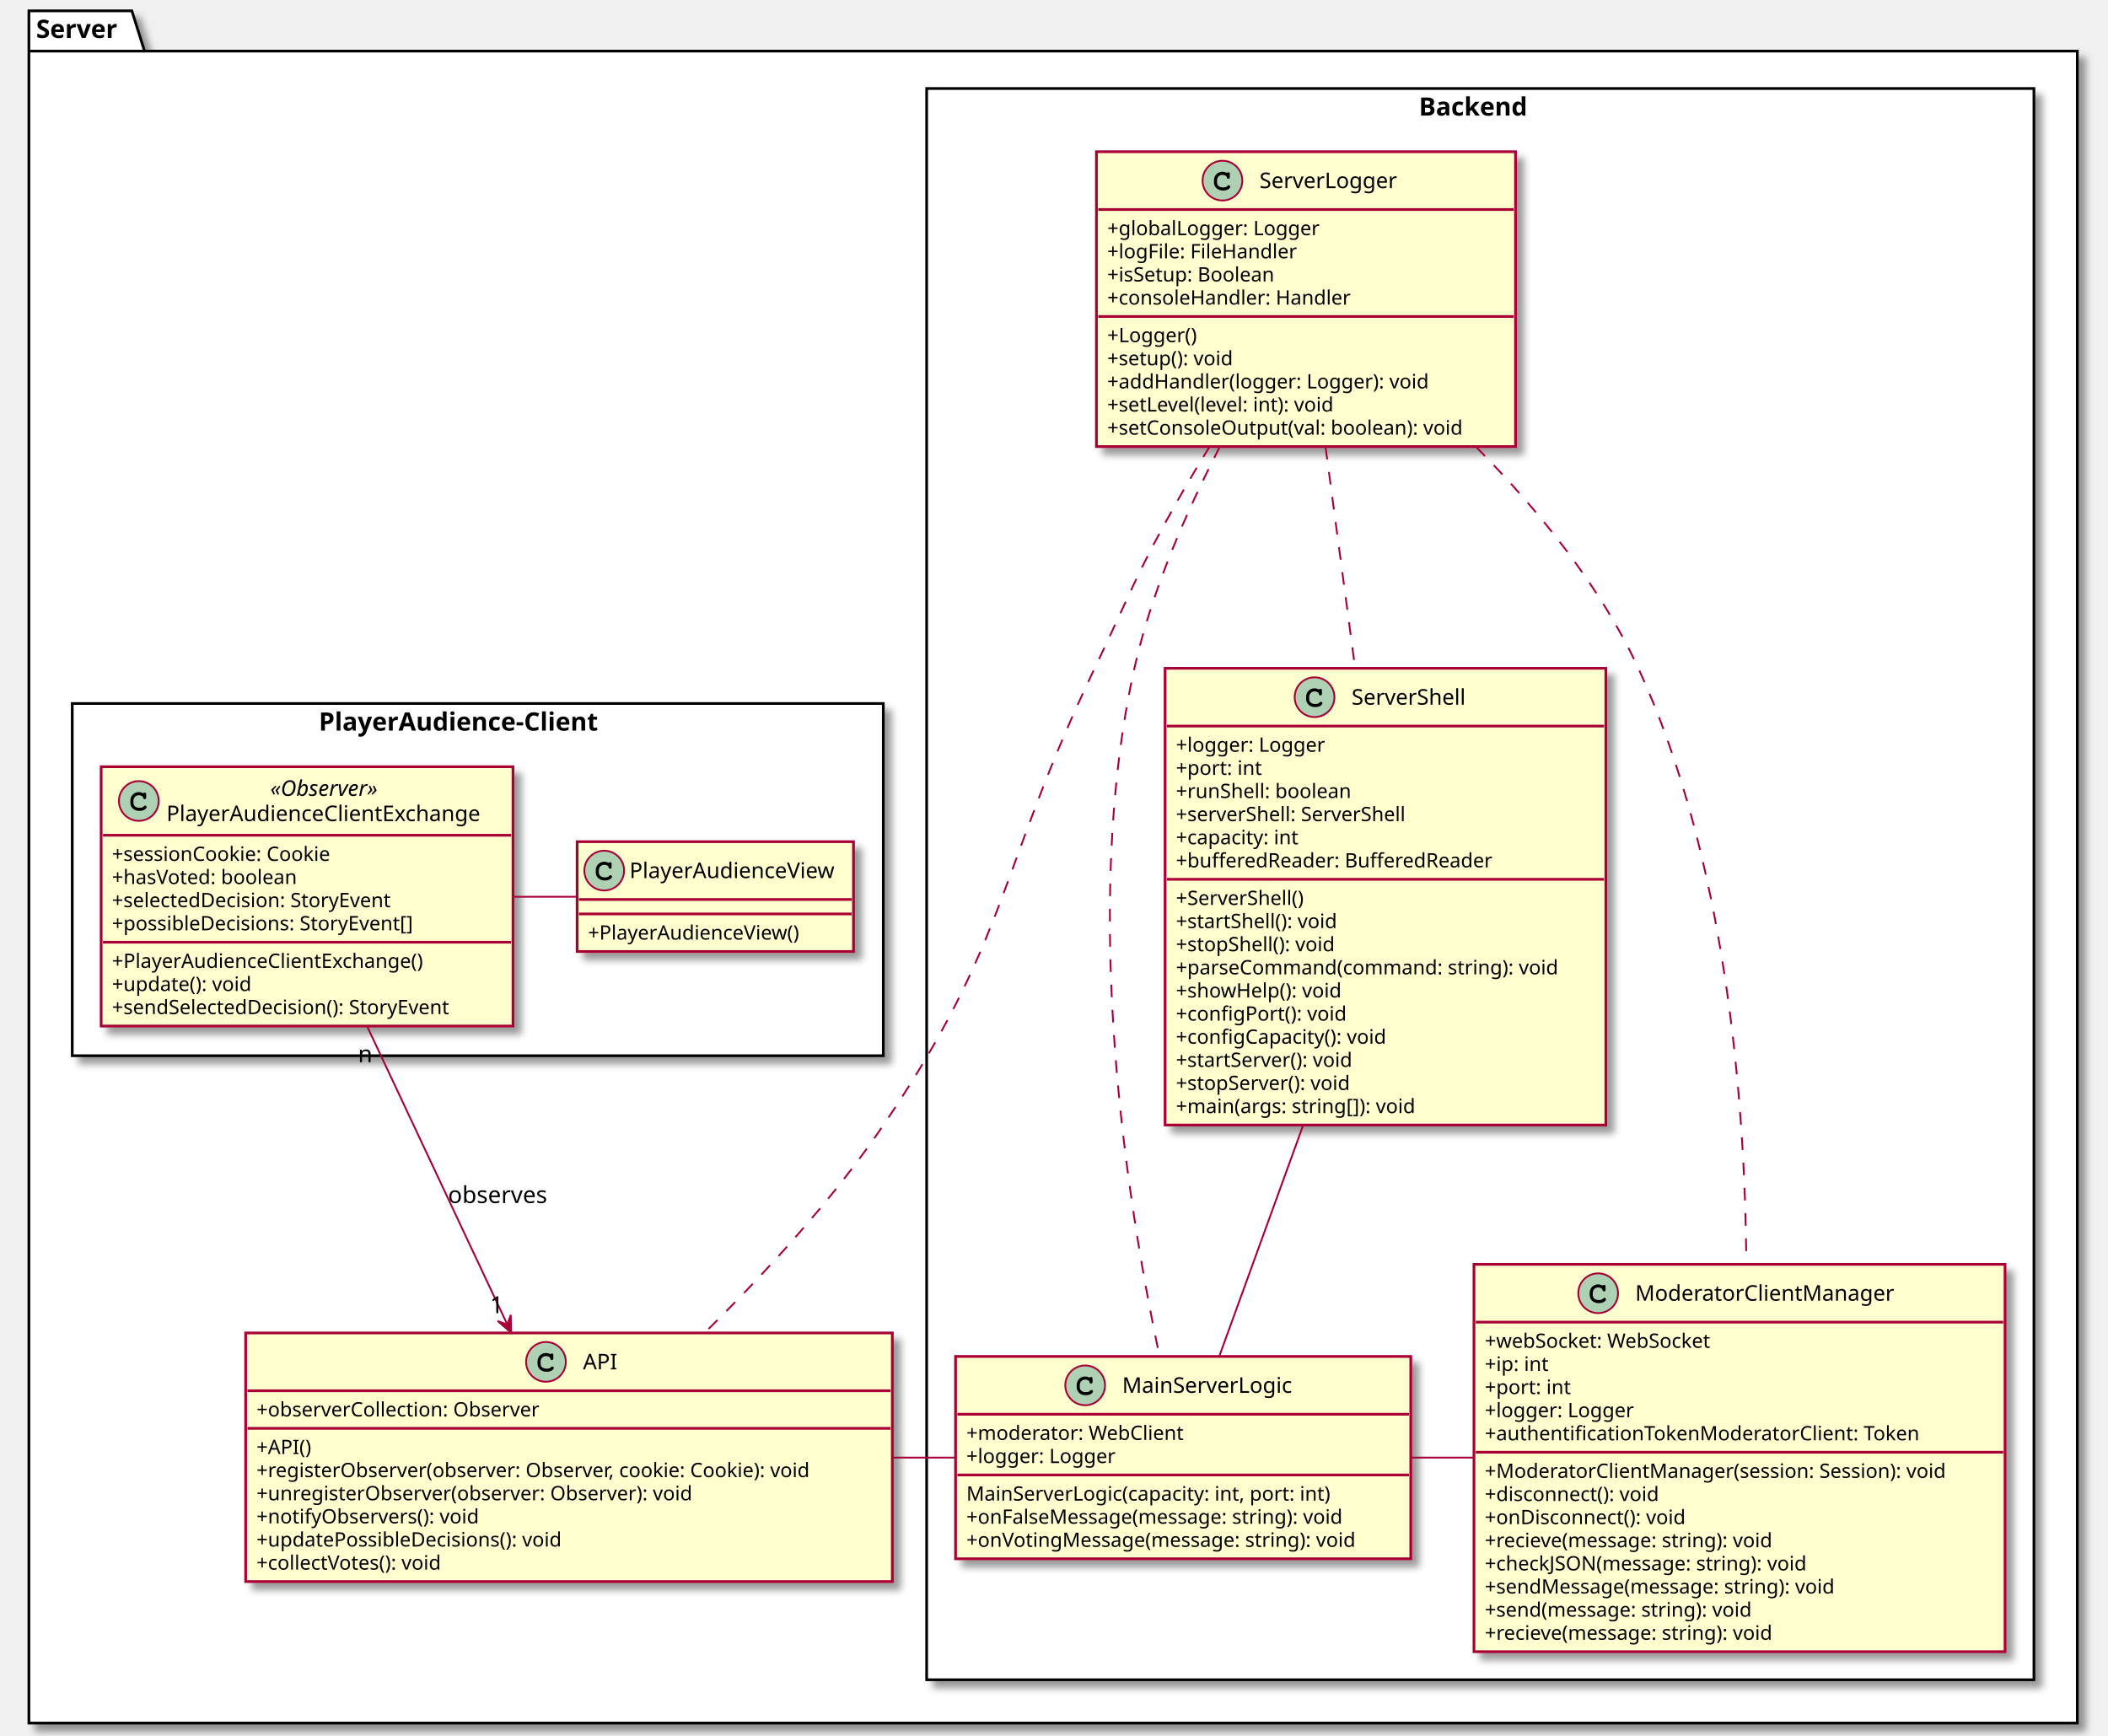
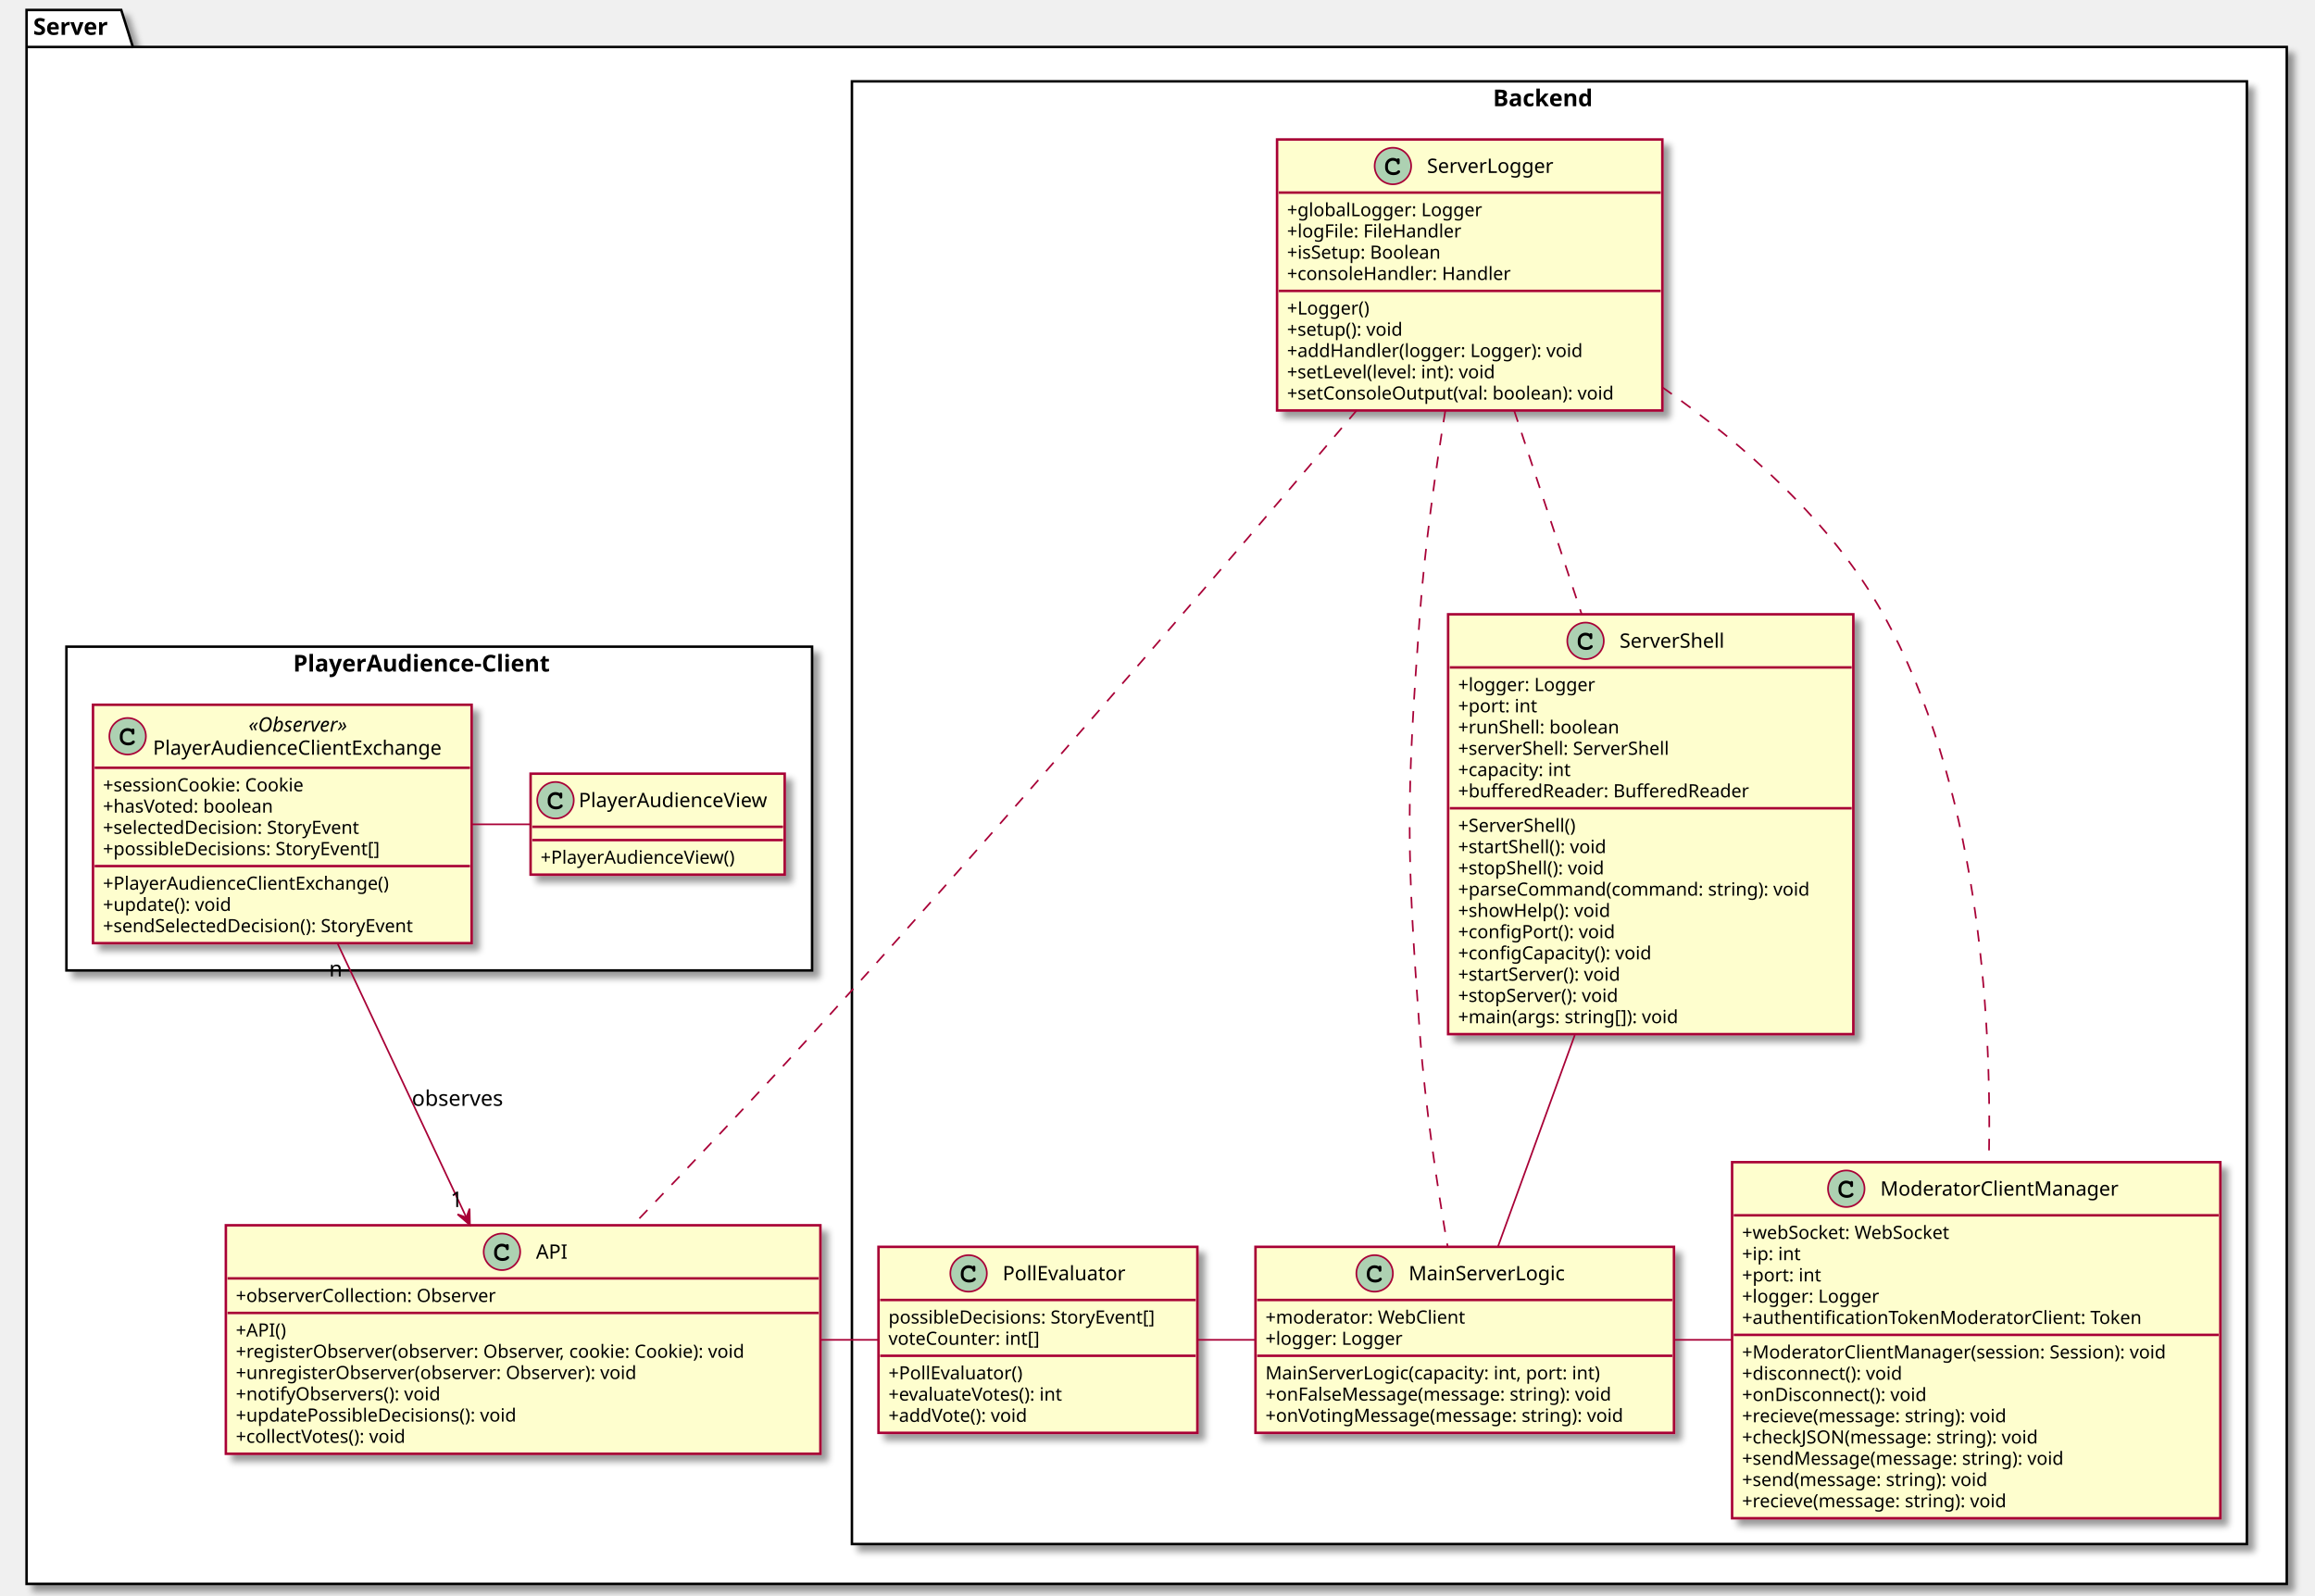
- <svg xmlns="http://www.w3.org/2000/svg" contentScriptType="application/ecmascript" contentStyleType="text/css" height="961px" preserveAspectRatio="none" style="width:1167px;height:961px;" version="1.1" viewBox="0 0 1167 961" width="1167px" zoomAndPan="magnify">
+ <svg xmlns="http://www.w3.org/2000/svg" contentScriptType="application/ecmascript" contentStyleType="text/css" height="961px" preserveAspectRatio="none" style="width:1394px;height:961px;" version="1.1" viewBox="0 0 1394 961" width="1394px" zoomAndPan="magnify">
  <defs>
-     <filter height="300%" id="f1717j0b43db0r" width="300%" x="-1" y="-1">
+     <filter height="300%" id="ffaq4voyx4yb2" width="300%" x="-1" y="-1">
      <feGaussianBlur result="blurOut" stdDeviation="2.0" />
      <feColorMatrix in="blurOut" result="blurOut2" type="matrix" values="0 0 0 0 0 0 0 0 0 0 0 0 0 0 0 0 0 0 .4 0" />
      <feOffset dx="4.0" dy="4.0" in="blurOut2" result="blurOut3" />
      <feBlend in="SourceGraphic" in2="blurOut3" mode="normal" />
    </filter>
  </defs>
  <g>
-     <polygon fill="#FFFFFF" filter="url(#f1717j0b43db0r)" points="16,6,73,6,80,28.297,1150,28.297,1150,954,16,954,16,6" style="stroke: #000000; stroke-width: 1.5;" />
+     <polygon fill="#FFFFFF" filter="url(#ffaq4voyx4yb2)" points="16,6,73,6,80,28.297,1377,28.297,1377,954,16,954,16,6" style="stroke: #000000; stroke-width: 1.5;" />
    <line style="stroke: #000000; stroke-width: 1.5;" x1="16" x2="80" y1="28.297" y2="28.297" />
    <text fill="#000000" font-family="sans-serif" font-size="14" font-weight="bold" lengthAdjust="spacingAndGlyphs" textLength="51" x="20" y="20.995">Server</text>
-     <rect fill="#FFFFFF" filter="url(#f1717j0b43db0r)" height="881" style="stroke: #000000; stroke-width: 1.5;" width="613" x="513" y="49" />
-     <text fill="#000000" font-family="sans-serif" font-size="14" font-weight="bold" lengthAdjust="spacingAndGlyphs" textLength="68" x="785.5" y="63.995">Backend</text>
-     <rect fill="#FFFFFF" filter="url(#f1717j0b43db0r)" height="195" style="stroke: #000000; stroke-width: 1.5;" width="449" x="40" y="389.5" />
+     <rect fill="#FFFFFF" filter="url(#ffaq4voyx4yb2)" height="881" style="stroke: #000000; stroke-width: 1.5;" width="840" x="513" y="49" />
+     <text fill="#000000" font-family="sans-serif" font-size="14" font-weight="bold" lengthAdjust="spacingAndGlyphs" textLength="68" x="899" y="63.995">Backend</text>
+     <rect fill="#FFFFFF" filter="url(#ffaq4voyx4yb2)" height="195" style="stroke: #000000; stroke-width: 1.5;" width="449" x="40" y="389.5" />
    <text fill="#000000" font-family="sans-serif" font-size="14" font-weight="bold" lengthAdjust="spacingAndGlyphs" textLength="176" x="176.5" y="404.495">PlayerAudience-Client</text>
-     <rect codeLine="4" fill="#FEFECE" filter="url(#f1717j0b43db0r)" height="137.633" id="api" style="stroke: #A80036; stroke-width: 1.5;" width="358" x="136" y="738" />
+     <rect codeLine="3" fill="#FEFECE" filter="url(#ffaq4voyx4yb2)" height="137.633" id="api" style="stroke: #A80036; stroke-width: 1.5;" width="358" x="136" y="738" />
    <ellipse cx="302.25" cy="754" fill="#ADD1B2" rx="11" ry="11" style="stroke: #A80036; stroke-width: 1.0;" />
    <path d="M304.594,749.672 C303.656,749.234 303.062,749.094 302.188,749.094 C299.562,749.094 297.562,751.172 297.562,753.891 L297.562,755.016 C297.562,757.594 299.672,759.484 302.562,759.484 C303.781,759.484 304.938,759.188 305.688,758.641 C306.266,758.234 306.594,757.781 306.594,757.391 C306.594,756.938 306.203,756.547 305.734,756.547 C305.516,756.547 305.312,756.625 305.125,756.812 C304.672,757.297 304.672,757.297 304.484,757.391 C304.062,757.656 303.375,757.781 302.609,757.781 C300.562,757.781 299.266,756.688 299.266,754.984 L299.266,753.891 C299.266,752.109 300.516,750.797 302.25,750.797 C302.828,750.797 303.438,750.953 303.906,751.203 C304.391,751.484 304.562,751.703 304.656,752.109 C304.719,752.516 304.75,752.641 304.891,752.766 C305.031,752.906 305.266,753.016 305.484,753.016 C305.75,753.016 306.016,752.875 306.188,752.656 C306.297,752.5 306.328,752.312 306.328,751.891 L306.328,750.469 C306.328,750.031 306.312,749.906 306.219,749.75 C306.062,749.484 305.781,749.344 305.484,749.344 C305.188,749.344 304.984,749.438 304.766,749.75 L304.594,749.672 Z " fill="#000000" />
    <text fill="#000000" font-family="sans-serif" font-size="12" lengthAdjust="spacingAndGlyphs" textLength="17" x="322.75" y="758.154">API</text>
    <line style="stroke: #A80036; stroke-width: 1.5;" x1="137" x2="493" y1="770" y2="770" />
    <text fill="#000000" font-family="sans-serif" font-size="11" lengthAdjust="spacingAndGlyphs" textLength="176" x="142" y="784.21">+observerCollection: Observer</text>
    <line style="stroke: #A80036; stroke-width: 1.5;" x1="137" x2="493" y1="790.805" y2="790.805" />
    <text fill="#000000" font-family="sans-serif" font-size="11" lengthAdjust="spacingAndGlyphs" textLength="34" x="142" y="805.015">+API()</text>
    <text fill="#000000" font-family="sans-serif" font-size="11" lengthAdjust="spacingAndGlyphs" textLength="346" x="142" y="817.82">+registerObserver(observer: Observer, cookie: Cookie): void</text>
    <text fill="#000000" font-family="sans-serif" font-size="11" lengthAdjust="spacingAndGlyphs" textLength="270" x="142" y="830.625">+unregisterObserver(observer: Observer): void</text>
    <text fill="#000000" font-family="sans-serif" font-size="11" lengthAdjust="spacingAndGlyphs" textLength="139" x="142" y="843.429">+notifyObservers(): void</text>
    <text fill="#000000" font-family="sans-serif" font-size="11" lengthAdjust="spacingAndGlyphs" textLength="189" x="142" y="856.234">+updatePossibleDecisions(): void</text>
    <text fill="#000000" font-family="sans-serif" font-size="11" lengthAdjust="spacingAndGlyphs" textLength="118" x="142" y="869.039">+collectVotes(): void</text>
-     <rect codeLine="15" fill="#FEFECE" filter="url(#f1717j0b43db0r)" height="252.875" id="ss" style="stroke: #A80036; stroke-width: 1.5;" width="244" x="645" y="370" />
-     <ellipse cx="727.75" cy="386" fill="#ADD1B2" rx="11" ry="11" style="stroke: #A80036; stroke-width: 1.0;" />
-     <path d="M730.094,381.672 C729.156,381.234 728.562,381.094 727.688,381.094 C725.062,381.094 723.062,383.172 723.062,385.891 L723.062,387.016 C723.062,389.594 725.172,391.484 728.062,391.484 C729.281,391.484 730.438,391.188 731.188,390.641 C731.766,390.234 732.094,389.781 732.094,389.391 C732.094,388.938 731.703,388.547 731.234,388.547 C731.016,388.547 730.812,388.625 730.625,388.812 C730.172,389.297 730.172,389.297 729.984,389.391 C729.562,389.656 728.875,389.781 728.109,389.781 C726.062,389.781 724.766,388.688 724.766,386.984 L724.766,385.891 C724.766,384.109 726.016,382.797 727.75,382.797 C728.328,382.797 728.938,382.953 729.406,383.203 C729.891,383.484 730.062,383.703 730.156,384.109 C730.219,384.516 730.25,384.641 730.391,384.766 C730.531,384.906 730.766,385.016 730.984,385.016 C731.25,385.016 731.516,384.875 731.688,384.656 C731.797,384.5 731.828,384.312 731.828,383.891 L731.828,382.469 C731.828,382.031 731.812,381.906 731.719,381.75 C731.562,381.484 731.281,381.344 730.984,381.344 C730.688,381.344 730.484,381.438 730.266,381.75 L730.094,381.672 Z " fill="#000000" />
-     <text fill="#000000" font-family="sans-serif" font-size="12" lengthAdjust="spacingAndGlyphs" textLength="70" x="748.25" y="390.154">ServerShell</text>
-     <line style="stroke: #A80036; stroke-width: 1.5;" x1="646" x2="888" y1="402" y2="402" />
-     <text fill="#000000" font-family="sans-serif" font-size="11" lengthAdjust="spacingAndGlyphs" textLength="91" x="651" y="416.21">+logger: Logger</text>
-     <text fill="#000000" font-family="sans-serif" font-size="11" lengthAdjust="spacingAndGlyphs" textLength="52" x="651" y="429.015">+port: int</text>
-     <text fill="#000000" font-family="sans-serif" font-size="11" lengthAdjust="spacingAndGlyphs" textLength="109" x="651" y="441.82">+runShell: boolean</text>
-     <text fill="#000000" font-family="sans-serif" font-size="11" lengthAdjust="spacingAndGlyphs" textLength="150" x="651" y="454.625">+serverShell: ServerShell</text>
-     <text fill="#000000" font-family="sans-serif" font-size="11" lengthAdjust="spacingAndGlyphs" textLength="77" x="651" y="467.429">+capacity: int</text>
-     <text fill="#000000" font-family="sans-serif" font-size="11" lengthAdjust="spacingAndGlyphs" textLength="197" x="651" y="480.234">+bufferedReader: BufferedReader</text>
-     <line style="stroke: #A80036; stroke-width: 1.5;" x1="646" x2="888" y1="486.828" y2="486.828" />
-     <text fill="#000000" font-family="sans-serif" font-size="11" lengthAdjust="spacingAndGlyphs" textLength="85" x="651" y="501.039">+ServerShell()</text>
-     <text fill="#000000" font-family="sans-serif" font-size="11" lengthAdjust="spacingAndGlyphs" textLength="102" x="651" y="513.843">+startShell(): void</text>
-     <text fill="#000000" font-family="sans-serif" font-size="11" lengthAdjust="spacingAndGlyphs" textLength="101" x="651" y="526.648">+stopShell(): void</text>
-     <text fill="#000000" font-family="sans-serif" font-size="11" lengthAdjust="spacingAndGlyphs" textLength="232" x="651" y="539.453">+parseCommand(command: string): void</text>
-     <text fill="#000000" font-family="sans-serif" font-size="11" lengthAdjust="spacingAndGlyphs" textLength="103" x="651" y="552.257">+showHelp(): void</text>
-     <text fill="#000000" font-family="sans-serif" font-size="11" lengthAdjust="spacingAndGlyphs" textLength="103" x="651" y="565.062">+configPort(): void</text>
-     <text fill="#000000" font-family="sans-serif" font-size="11" lengthAdjust="spacingAndGlyphs" textLength="131" x="651" y="577.867">+configCapacity(): void</text>
-     <text fill="#000000" font-family="sans-serif" font-size="11" lengthAdjust="spacingAndGlyphs" textLength="112" x="651" y="590.671">+startServer(): void</text>
-     <text fill="#000000" font-family="sans-serif" font-size="11" lengthAdjust="spacingAndGlyphs" textLength="111" x="651" y="603.476">+stopServer(): void</text>
-     <text fill="#000000" font-family="sans-serif" font-size="11" lengthAdjust="spacingAndGlyphs" textLength="146" x="651" y="616.281">+main(args: string[]): void</text>
-     <rect codeLine="34" fill="#FEFECE" filter="url(#f1717j0b43db0r)" height="214.461" id="cm" style="stroke: #A80036; stroke-width: 1.5;" width="294" x="816" y="700" />
-     <ellipse cx="884.75" cy="716" fill="#ADD1B2" rx="11" ry="11" style="stroke: #A80036; stroke-width: 1.0;" />
-     <path d="M887.094,711.672 C886.156,711.234 885.562,711.094 884.688,711.094 C882.062,711.094 880.062,713.172 880.062,715.891 L880.062,717.016 C880.062,719.594 882.172,721.484 885.062,721.484 C886.281,721.484 887.438,721.188 888.188,720.641 C888.766,720.234 889.094,719.781 889.094,719.391 C889.094,718.938 888.703,718.547 888.234,718.547 C888.016,718.547 887.812,718.625 887.625,718.812 C887.172,719.297 887.172,719.297 886.984,719.391 C886.562,719.656 885.875,719.781 885.109,719.781 C883.062,719.781 881.766,718.688 881.766,716.984 L881.766,715.891 C881.766,714.109 883.016,712.797 884.75,712.797 C885.328,712.797 885.938,712.953 886.406,713.203 C886.891,713.484 887.062,713.703 887.156,714.109 C887.219,714.516 887.25,714.641 887.391,714.766 C887.531,714.906 887.766,715.016 887.984,715.016 C888.25,715.016 888.516,714.875 888.688,714.656 C888.797,714.5 888.828,714.312 888.828,713.891 L888.828,712.469 C888.828,712.031 888.812,711.906 888.719,711.75 C888.562,711.484 888.281,711.344 887.984,711.344 C887.688,711.344 887.484,711.438 887.266,711.75 L887.094,711.672 Z " fill="#000000" />
-     <text fill="#000000" font-family="sans-serif" font-size="12" lengthAdjust="spacingAndGlyphs" textLength="148" x="905.25" y="720.154">ModeratorClientManager</text>
-     <line style="stroke: #A80036; stroke-width: 1.5;" x1="817" x2="1109" y1="732" y2="732" />
-     <text fill="#000000" font-family="sans-serif" font-size="11" lengthAdjust="spacingAndGlyphs" textLength="144" x="822" y="746.21">+webSocket: WebSocket</text>
-     <text fill="#000000" font-family="sans-serif" font-size="11" lengthAdjust="spacingAndGlyphs" textLength="40" x="822" y="759.015">+ip: int</text>
-     <text fill="#000000" font-family="sans-serif" font-size="11" lengthAdjust="spacingAndGlyphs" textLength="52" x="822" y="771.82">+port: int</text>
-     <text fill="#000000" font-family="sans-serif" font-size="11" lengthAdjust="spacingAndGlyphs" textLength="91" x="822" y="784.625">+logger: Logger</text>
-     <text fill="#000000" font-family="sans-serif" font-size="11" lengthAdjust="spacingAndGlyphs" textLength="264" x="822" y="797.429">+authentificationTokenModeratorClient: Token</text>
-     <line style="stroke: #A80036; stroke-width: 1.5;" x1="817" x2="1109" y1="804.023" y2="804.023" />
-     <text fill="#000000" font-family="sans-serif" font-size="11" lengthAdjust="spacingAndGlyphs" textLength="282" x="822" y="818.234">+ModeratorClientManager(session: Session): void</text>
-     <text fill="#000000" font-family="sans-serif" font-size="11" lengthAdjust="spacingAndGlyphs" textLength="109" x="822" y="831.039">+disconnect(): void</text>
-     <text fill="#000000" font-family="sans-serif" font-size="11" lengthAdjust="spacingAndGlyphs" textLength="125" x="822" y="843.843">+onDisconnect(): void</text>
-     <text fill="#000000" font-family="sans-serif" font-size="11" lengthAdjust="spacingAndGlyphs" textLength="183" x="822" y="856.648">+recieve(message: string): void</text>
-     <text fill="#000000" font-family="sans-serif" font-size="11" lengthAdjust="spacingAndGlyphs" textLength="200" x="822" y="869.453">+checkJSON(message: string): void</text>
-     <text fill="#000000" font-family="sans-serif" font-size="11" lengthAdjust="spacingAndGlyphs" textLength="218" x="822" y="882.257">+sendMessage(message: string): void</text>
-     <text fill="#000000" font-family="sans-serif" font-size="11" lengthAdjust="spacingAndGlyphs" textLength="167" x="822" y="895.062">+send(message: string): void</text>
-     <text fill="#000000" font-family="sans-serif" font-size="11" lengthAdjust="spacingAndGlyphs" textLength="183" x="822" y="907.867">+recieve(message: string): void</text>
-     <rect codeLine="50" fill="#FEFECE" filter="url(#f1717j0b43db0r)" height="112.023" id="msl" style="stroke: #A80036; stroke-width: 1.5;" width="252" x="529" y="751" />
-     <ellipse cx="600.75" cy="767" fill="#ADD1B2" rx="11" ry="11" style="stroke: #A80036; stroke-width: 1.0;" />
-     <path d="M603.094,762.672 C602.156,762.234 601.562,762.094 600.688,762.094 C598.062,762.094 596.062,764.172 596.062,766.891 L596.062,768.016 C596.062,770.594 598.172,772.484 601.062,772.484 C602.281,772.484 603.438,772.188 604.188,771.641 C604.766,771.234 605.094,770.781 605.094,770.391 C605.094,769.938 604.703,769.547 604.234,769.547 C604.016,769.547 603.812,769.625 603.625,769.812 C603.172,770.297 603.172,770.297 602.984,770.391 C602.562,770.656 601.875,770.781 601.109,770.781 C599.062,770.781 597.766,769.688 597.766,767.984 L597.766,766.891 C597.766,765.109 599.016,763.797 600.75,763.797 C601.328,763.797 601.938,763.953 602.406,764.203 C602.891,764.484 603.062,764.703 603.156,765.109 C603.219,765.516 603.25,765.641 603.391,765.766 C603.531,765.906 603.766,766.016 603.984,766.016 C604.25,766.016 604.516,765.875 604.688,765.656 C604.797,765.5 604.828,765.312 604.828,764.891 L604.828,763.469 C604.828,763.031 604.812,762.906 604.719,762.75 C604.562,762.484 604.281,762.344 603.984,762.344 C603.688,762.344 603.484,762.438 603.266,762.75 L603.094,762.672 Z " fill="#000000" />
-     <text fill="#000000" font-family="sans-serif" font-size="12" lengthAdjust="spacingAndGlyphs" textLength="100" x="621.25" y="771.154">MainServerLogic</text>
-     <line style="stroke: #A80036; stroke-width: 1.5;" x1="530" x2="780" y1="783" y2="783" />
-     <text fill="#000000" font-family="sans-serif" font-size="11" lengthAdjust="spacingAndGlyphs" textLength="134" x="535" y="797.21">+moderator: WebClient</text>
-     <text fill="#000000" font-family="sans-serif" font-size="11" lengthAdjust="spacingAndGlyphs" textLength="91" x="535" y="810.015">+logger: Logger</text>
-     <line style="stroke: #A80036; stroke-width: 1.5;" x1="530" x2="780" y1="816.609" y2="816.609" />
-     <text fill="#000000" font-family="sans-serif" font-size="11" lengthAdjust="spacingAndGlyphs" textLength="220" x="535" y="830.82">MainServerLogic(capacity: int, port: int)</text>
-     <text fill="#000000" font-family="sans-serif" font-size="11" lengthAdjust="spacingAndGlyphs" textLength="234" x="535" y="843.625">+onFalseMessage(message: string): void</text>
-     <text fill="#000000" font-family="sans-serif" font-size="11" lengthAdjust="spacingAndGlyphs" textLength="240" x="535" y="856.429">+onVotingMessage(message: string): void</text>
-     <rect codeLine="59" fill="#FEFECE" filter="url(#f1717j0b43db0r)" height="163.242" id="sl" style="stroke: #A80036; stroke-width: 1.5;" width="232" x="607" y="84" />
-     <ellipse cx="676.75" cy="100" fill="#ADD1B2" rx="11" ry="11" style="stroke: #A80036; stroke-width: 1.0;" />
-     <path d="M679.094,95.672 C678.156,95.234 677.562,95.094 676.688,95.094 C674.062,95.094 672.062,97.172 672.062,99.891 L672.062,101.016 C672.062,103.594 674.172,105.484 677.062,105.484 C678.281,105.484 679.438,105.188 680.188,104.641 C680.766,104.234 681.094,103.781 681.094,103.391 C681.094,102.938 680.703,102.547 680.234,102.547 C680.016,102.547 679.812,102.625 679.625,102.812 C679.172,103.297 679.172,103.297 678.984,103.391 C678.562,103.656 677.875,103.781 677.109,103.781 C675.062,103.781 673.766,102.688 673.766,100.984 L673.766,99.891 C673.766,98.109 675.016,96.797 676.75,96.797 C677.328,96.797 677.938,96.953 678.406,97.203 C678.891,97.484 679.062,97.703 679.156,98.109 C679.219,98.516 679.25,98.641 679.391,98.766 C679.531,98.906 679.766,99.016 679.984,99.016 C680.25,99.016 680.516,98.875 680.688,98.656 C680.797,98.5 680.828,98.312 680.828,97.891 L680.828,96.469 C680.828,96.031 680.812,95.906 680.719,95.75 C680.562,95.484 680.281,95.344 679.984,95.344 C679.688,95.344 679.484,95.438 679.266,95.75 L679.094,95.672 Z " fill="#000000" />
-     <text fill="#000000" font-family="sans-serif" font-size="12" lengthAdjust="spacingAndGlyphs" textLength="84" x="697.25" y="104.154">ServerLogger</text>
-     <line style="stroke: #A80036; stroke-width: 1.5;" x1="608" x2="838" y1="116" y2="116" />
-     <text fill="#000000" font-family="sans-serif" font-size="11" lengthAdjust="spacingAndGlyphs" textLength="128" x="613" y="130.21">+globalLogger: Logger</text>
-     <text fill="#000000" font-family="sans-serif" font-size="11" lengthAdjust="spacingAndGlyphs" textLength="117" x="613" y="143.015">+logFile: FileHandler</text>
-     <text fill="#000000" font-family="sans-serif" font-size="11" lengthAdjust="spacingAndGlyphs" textLength="106" x="613" y="155.82">+isSetup: Boolean</text>
-     <text fill="#000000" font-family="sans-serif" font-size="11" lengthAdjust="spacingAndGlyphs" textLength="148" x="613" y="168.625">+consoleHandler: Handler</text>
-     <line style="stroke: #A80036; stroke-width: 1.5;" x1="608" x2="838" y1="175.219" y2="175.219" />
-     <text fill="#000000" font-family="sans-serif" font-size="11" lengthAdjust="spacingAndGlyphs" textLength="56" x="613" y="189.429">+Logger()</text>
-     <text fill="#000000" font-family="sans-serif" font-size="11" lengthAdjust="spacingAndGlyphs" textLength="80" x="613" y="202.234">+setup(): void</text>
-     <text fill="#000000" font-family="sans-serif" font-size="11" lengthAdjust="spacingAndGlyphs" textLength="195" x="613" y="215.039">+addHandler(logger: Logger): void</text>
-     <text fill="#000000" font-family="sans-serif" font-size="11" lengthAdjust="spacingAndGlyphs" textLength="148" x="613" y="227.843">+setLevel(level: int): void</text>
-     <text fill="#000000" font-family="sans-serif" font-size="11" lengthAdjust="spacingAndGlyphs" textLength="220" x="613" y="240.648">+setConsoleOutput(val: boolean): void</text>
-     <rect codeLine="72" fill="#FEFECE" filter="url(#f1717j0b43db0r)" height="143.57" id="pace" style="stroke: #A80036; stroke-width: 1.5;" width="228" x="56" y="424.5" />
+     <rect codeLine="14" fill="#FEFECE" filter="url(#ffaq4voyx4yb2)" height="252.875" id="ss" style="stroke: #A80036; stroke-width: 1.5;" width="244" x="872" y="370" />
+     <ellipse cx="954.75" cy="386" fill="#ADD1B2" rx="11" ry="11" style="stroke: #A80036; stroke-width: 1.0;" />
+     <path d="M957.094,381.672 C956.156,381.234 955.562,381.094 954.688,381.094 C952.062,381.094 950.062,383.172 950.062,385.891 L950.062,387.016 C950.062,389.594 952.172,391.484 955.062,391.484 C956.281,391.484 957.438,391.188 958.188,390.641 C958.766,390.234 959.094,389.781 959.094,389.391 C959.094,388.938 958.703,388.547 958.234,388.547 C958.016,388.547 957.812,388.625 957.625,388.812 C957.172,389.297 957.172,389.297 956.984,389.391 C956.562,389.656 955.875,389.781 955.109,389.781 C953.062,389.781 951.766,388.688 951.766,386.984 L951.766,385.891 C951.766,384.109 953.016,382.797 954.75,382.797 C955.328,382.797 955.938,382.953 956.406,383.203 C956.891,383.484 957.062,383.703 957.156,384.109 C957.219,384.516 957.25,384.641 957.391,384.766 C957.531,384.906 957.766,385.016 957.984,385.016 C958.25,385.016 958.516,384.875 958.688,384.656 C958.797,384.5 958.828,384.312 958.828,383.891 L958.828,382.469 C958.828,382.031 958.812,381.906 958.719,381.75 C958.562,381.484 958.281,381.344 957.984,381.344 C957.688,381.344 957.484,381.438 957.266,381.75 L957.094,381.672 Z " fill="#000000" />
+     <text fill="#000000" font-family="sans-serif" font-size="12" lengthAdjust="spacingAndGlyphs" textLength="70" x="975.25" y="390.154">ServerShell</text>
+     <line style="stroke: #A80036; stroke-width: 1.5;" x1="873" x2="1115" y1="402" y2="402" />
+     <text fill="#000000" font-family="sans-serif" font-size="11" lengthAdjust="spacingAndGlyphs" textLength="91" x="878" y="416.21">+logger: Logger</text>
+     <text fill="#000000" font-family="sans-serif" font-size="11" lengthAdjust="spacingAndGlyphs" textLength="52" x="878" y="429.015">+port: int</text>
+     <text fill="#000000" font-family="sans-serif" font-size="11" lengthAdjust="spacingAndGlyphs" textLength="109" x="878" y="441.82">+runShell: boolean</text>
+     <text fill="#000000" font-family="sans-serif" font-size="11" lengthAdjust="spacingAndGlyphs" textLength="150" x="878" y="454.625">+serverShell: ServerShell</text>
+     <text fill="#000000" font-family="sans-serif" font-size="11" lengthAdjust="spacingAndGlyphs" textLength="77" x="878" y="467.429">+capacity: int</text>
+     <text fill="#000000" font-family="sans-serif" font-size="11" lengthAdjust="spacingAndGlyphs" textLength="197" x="878" y="480.234">+bufferedReader: BufferedReader</text>
+     <line style="stroke: #A80036; stroke-width: 1.5;" x1="873" x2="1115" y1="486.828" y2="486.828" />
+     <text fill="#000000" font-family="sans-serif" font-size="11" lengthAdjust="spacingAndGlyphs" textLength="85" x="878" y="501.039">+ServerShell()</text>
+     <text fill="#000000" font-family="sans-serif" font-size="11" lengthAdjust="spacingAndGlyphs" textLength="102" x="878" y="513.843">+startShell(): void</text>
+     <text fill="#000000" font-family="sans-serif" font-size="11" lengthAdjust="spacingAndGlyphs" textLength="101" x="878" y="526.648">+stopShell(): void</text>
+     <text fill="#000000" font-family="sans-serif" font-size="11" lengthAdjust="spacingAndGlyphs" textLength="232" x="878" y="539.453">+parseCommand(command: string): void</text>
+     <text fill="#000000" font-family="sans-serif" font-size="11" lengthAdjust="spacingAndGlyphs" textLength="103" x="878" y="552.257">+showHelp(): void</text>
+     <text fill="#000000" font-family="sans-serif" font-size="11" lengthAdjust="spacingAndGlyphs" textLength="103" x="878" y="565.062">+configPort(): void</text>
+     <text fill="#000000" font-family="sans-serif" font-size="11" lengthAdjust="spacingAndGlyphs" textLength="131" x="878" y="577.867">+configCapacity(): void</text>
+     <text fill="#000000" font-family="sans-serif" font-size="11" lengthAdjust="spacingAndGlyphs" textLength="112" x="878" y="590.671">+startServer(): void</text>
+     <text fill="#000000" font-family="sans-serif" font-size="11" lengthAdjust="spacingAndGlyphs" textLength="111" x="878" y="603.476">+stopServer(): void</text>
+     <text fill="#000000" font-family="sans-serif" font-size="11" lengthAdjust="spacingAndGlyphs" textLength="146" x="878" y="616.281">+main(args: string[]): void</text>
+     <rect codeLine="33" fill="#FEFECE" filter="url(#ffaq4voyx4yb2)" height="214.461" id="cm" style="stroke: #A80036; stroke-width: 1.5;" width="294" x="1043" y="700" />
+     <ellipse cx="1111.75" cy="716" fill="#ADD1B2" rx="11" ry="11" style="stroke: #A80036; stroke-width: 1.0;" />
+     <path d="M1114.094,711.672 C1113.156,711.234 1112.562,711.094 1111.688,711.094 C1109.062,711.094 1107.062,713.172 1107.062,715.891 L1107.062,717.016 C1107.062,719.594 1109.172,721.484 1112.062,721.484 C1113.281,721.484 1114.438,721.188 1115.188,720.641 C1115.766,720.234 1116.094,719.781 1116.094,719.391 C1116.094,718.938 1115.703,718.547 1115.234,718.547 C1115.016,718.547 1114.812,718.625 1114.625,718.812 C1114.172,719.297 1114.172,719.297 1113.984,719.391 C1113.562,719.656 1112.875,719.781 1112.109,719.781 C1110.062,719.781 1108.766,718.688 1108.766,716.984 L1108.766,715.891 C1108.766,714.109 1110.016,712.797 1111.75,712.797 C1112.328,712.797 1112.938,712.953 1113.406,713.203 C1113.891,713.484 1114.062,713.703 1114.156,714.109 C1114.219,714.516 1114.25,714.641 1114.391,714.766 C1114.531,714.906 1114.766,715.016 1114.984,715.016 C1115.25,715.016 1115.516,714.875 1115.688,714.656 C1115.797,714.5 1115.828,714.312 1115.828,713.891 L1115.828,712.469 C1115.828,712.031 1115.812,711.906 1115.719,711.75 C1115.562,711.484 1115.281,711.344 1114.984,711.344 C1114.688,711.344 1114.484,711.438 1114.266,711.75 L1114.094,711.672 Z " fill="#000000" />
+     <text fill="#000000" font-family="sans-serif" font-size="12" lengthAdjust="spacingAndGlyphs" textLength="148" x="1132.25" y="720.154">ModeratorClientManager</text>
+     <line style="stroke: #A80036; stroke-width: 1.5;" x1="1044" x2="1336" y1="732" y2="732" />
+     <text fill="#000000" font-family="sans-serif" font-size="11" lengthAdjust="spacingAndGlyphs" textLength="144" x="1049" y="746.21">+webSocket: WebSocket</text>
+     <text fill="#000000" font-family="sans-serif" font-size="11" lengthAdjust="spacingAndGlyphs" textLength="40" x="1049" y="759.015">+ip: int</text>
+     <text fill="#000000" font-family="sans-serif" font-size="11" lengthAdjust="spacingAndGlyphs" textLength="52" x="1049" y="771.82">+port: int</text>
+     <text fill="#000000" font-family="sans-serif" font-size="11" lengthAdjust="spacingAndGlyphs" textLength="91" x="1049" y="784.625">+logger: Logger</text>
+     <text fill="#000000" font-family="sans-serif" font-size="11" lengthAdjust="spacingAndGlyphs" textLength="264" x="1049" y="797.429">+authentificationTokenModeratorClient: Token</text>
+     <line style="stroke: #A80036; stroke-width: 1.5;" x1="1044" x2="1336" y1="804.023" y2="804.023" />
+     <text fill="#000000" font-family="sans-serif" font-size="11" lengthAdjust="spacingAndGlyphs" textLength="282" x="1049" y="818.234">+ModeratorClientManager(session: Session): void</text>
+     <text fill="#000000" font-family="sans-serif" font-size="11" lengthAdjust="spacingAndGlyphs" textLength="109" x="1049" y="831.039">+disconnect(): void</text>
+     <text fill="#000000" font-family="sans-serif" font-size="11" lengthAdjust="spacingAndGlyphs" textLength="125" x="1049" y="843.843">+onDisconnect(): void</text>
+     <text fill="#000000" font-family="sans-serif" font-size="11" lengthAdjust="spacingAndGlyphs" textLength="183" x="1049" y="856.648">+recieve(message: string): void</text>
+     <text fill="#000000" font-family="sans-serif" font-size="11" lengthAdjust="spacingAndGlyphs" textLength="200" x="1049" y="869.453">+checkJSON(message: string): void</text>
+     <text fill="#000000" font-family="sans-serif" font-size="11" lengthAdjust="spacingAndGlyphs" textLength="218" x="1049" y="882.257">+sendMessage(message: string): void</text>
+     <text fill="#000000" font-family="sans-serif" font-size="11" lengthAdjust="spacingAndGlyphs" textLength="167" x="1049" y="895.062">+send(message: string): void</text>
+     <text fill="#000000" font-family="sans-serif" font-size="11" lengthAdjust="spacingAndGlyphs" textLength="183" x="1049" y="907.867">+recieve(message: string): void</text>
+     <rect codeLine="49" fill="#FEFECE" filter="url(#ffaq4voyx4yb2)" height="112.023" id="msl" style="stroke: #A80036; stroke-width: 1.5;" width="252" x="756" y="751" />
+     <ellipse cx="827.75" cy="767" fill="#ADD1B2" rx="11" ry="11" style="stroke: #A80036; stroke-width: 1.0;" />
+     <path d="M830.094,762.672 C829.156,762.234 828.562,762.094 827.688,762.094 C825.062,762.094 823.062,764.172 823.062,766.891 L823.062,768.016 C823.062,770.594 825.172,772.484 828.062,772.484 C829.281,772.484 830.438,772.188 831.188,771.641 C831.766,771.234 832.094,770.781 832.094,770.391 C832.094,769.938 831.703,769.547 831.234,769.547 C831.016,769.547 830.812,769.625 830.625,769.812 C830.172,770.297 830.172,770.297 829.984,770.391 C829.562,770.656 828.875,770.781 828.109,770.781 C826.062,770.781 824.766,769.688 824.766,767.984 L824.766,766.891 C824.766,765.109 826.016,763.797 827.75,763.797 C828.328,763.797 828.938,763.953 829.406,764.203 C829.891,764.484 830.062,764.703 830.156,765.109 C830.219,765.516 830.25,765.641 830.391,765.766 C830.531,765.906 830.766,766.016 830.984,766.016 C831.25,766.016 831.516,765.875 831.688,765.656 C831.797,765.5 831.828,765.312 831.828,764.891 L831.828,763.469 C831.828,763.031 831.812,762.906 831.719,762.75 C831.562,762.484 831.281,762.344 830.984,762.344 C830.688,762.344 830.484,762.438 830.266,762.75 L830.094,762.672 Z " fill="#000000" />
+     <text fill="#000000" font-family="sans-serif" font-size="12" lengthAdjust="spacingAndGlyphs" textLength="100" x="848.25" y="771.154">MainServerLogic</text>
+     <line style="stroke: #A80036; stroke-width: 1.5;" x1="757" x2="1007" y1="783" y2="783" />
+     <text fill="#000000" font-family="sans-serif" font-size="11" lengthAdjust="spacingAndGlyphs" textLength="134" x="762" y="797.21">+moderator: WebClient</text>
+     <text fill="#000000" font-family="sans-serif" font-size="11" lengthAdjust="spacingAndGlyphs" textLength="91" x="762" y="810.015">+logger: Logger</text>
+     <line style="stroke: #A80036; stroke-width: 1.5;" x1="757" x2="1007" y1="816.609" y2="816.609" />
+     <text fill="#000000" font-family="sans-serif" font-size="11" lengthAdjust="spacingAndGlyphs" textLength="220" x="762" y="830.82">MainServerLogic(capacity: int, port: int)</text>
+     <text fill="#000000" font-family="sans-serif" font-size="11" lengthAdjust="spacingAndGlyphs" textLength="234" x="762" y="843.625">+onFalseMessage(message: string): void</text>
+     <text fill="#000000" font-family="sans-serif" font-size="11" lengthAdjust="spacingAndGlyphs" textLength="240" x="762" y="856.429">+onVotingMessage(message: string): void</text>
+     <rect codeLine="58" fill="#FEFECE" filter="url(#ffaq4voyx4yb2)" height="112.023" id="pe" style="stroke: #A80036; stroke-width: 1.5;" width="192" x="529" y="751" />
+     <ellipse cx="583.25" cy="767" fill="#ADD1B2" rx="11" ry="11" style="stroke: #A80036; stroke-width: 1.0;" />
+     <path d="M585.594,762.672 C584.656,762.234 584.062,762.094 583.188,762.094 C580.562,762.094 578.562,764.172 578.562,766.891 L578.562,768.016 C578.562,770.594 580.672,772.484 583.562,772.484 C584.781,772.484 585.938,772.188 586.688,771.641 C587.266,771.234 587.594,770.781 587.594,770.391 C587.594,769.938 587.203,769.547 586.734,769.547 C586.516,769.547 586.312,769.625 586.125,769.812 C585.672,770.297 585.672,770.297 585.484,770.391 C585.062,770.656 584.375,770.781 583.609,770.781 C581.562,770.781 580.266,769.688 580.266,767.984 L580.266,766.891 C580.266,765.109 581.516,763.797 583.25,763.797 C583.828,763.797 584.438,763.953 584.906,764.203 C585.391,764.484 585.562,764.703 585.656,765.109 C585.719,765.516 585.75,765.641 585.891,765.766 C586.031,765.906 586.266,766.016 586.484,766.016 C586.75,766.016 587.016,765.875 587.188,765.656 C587.297,765.5 587.328,765.312 587.328,764.891 L587.328,763.469 C587.328,763.031 587.312,762.906 587.219,762.75 C587.062,762.484 586.781,762.344 586.484,762.344 C586.188,762.344 585.984,762.438 585.766,762.75 L585.594,762.672 Z " fill="#000000" />
+     <text fill="#000000" font-family="sans-serif" font-size="12" lengthAdjust="spacingAndGlyphs" textLength="75" x="603.75" y="771.154">PollEvaluator</text>
+     <line style="stroke: #A80036; stroke-width: 1.5;" x1="530" x2="720" y1="783" y2="783" />
+     <text fill="#000000" font-family="sans-serif" font-size="11" lengthAdjust="spacingAndGlyphs" textLength="180" x="535" y="797.21">possibleDecisions: StoryEvent[]</text>
+     <text fill="#000000" font-family="sans-serif" font-size="11" lengthAdjust="spacingAndGlyphs" textLength="100" x="535" y="810.015">voteCounter: int[]</text>
+     <line style="stroke: #A80036; stroke-width: 1.5;" x1="530" x2="720" y1="816.609" y2="816.609" />
+     <text fill="#000000" font-family="sans-serif" font-size="11" lengthAdjust="spacingAndGlyphs" textLength="89" x="535" y="830.82">+PollEvaluator()</text>
+     <text fill="#000000" font-family="sans-serif" font-size="11" lengthAdjust="spacingAndGlyphs" textLength="122" x="535" y="843.625">+evaluateVotes(): int</text>
+     <text fill="#000000" font-family="sans-serif" font-size="11" lengthAdjust="spacingAndGlyphs" textLength="96" x="535" y="856.429">+addVote(): void</text>
+     <rect codeLine="66" fill="#FEFECE" filter="url(#ffaq4voyx4yb2)" height="163.242" id="sl" style="stroke: #A80036; stroke-width: 1.5;" width="232" x="769" y="84" />
+     <ellipse cx="838.75" cy="100" fill="#ADD1B2" rx="11" ry="11" style="stroke: #A80036; stroke-width: 1.0;" />
+     <path d="M841.094,95.672 C840.156,95.234 839.562,95.094 838.688,95.094 C836.062,95.094 834.062,97.172 834.062,99.891 L834.062,101.016 C834.062,103.594 836.172,105.484 839.062,105.484 C840.281,105.484 841.438,105.188 842.188,104.641 C842.766,104.234 843.094,103.781 843.094,103.391 C843.094,102.938 842.703,102.547 842.234,102.547 C842.016,102.547 841.812,102.625 841.625,102.812 C841.172,103.297 841.172,103.297 840.984,103.391 C840.562,103.656 839.875,103.781 839.109,103.781 C837.062,103.781 835.766,102.688 835.766,100.984 L835.766,99.891 C835.766,98.109 837.016,96.797 838.75,96.797 C839.328,96.797 839.938,96.953 840.406,97.203 C840.891,97.484 841.062,97.703 841.156,98.109 C841.219,98.516 841.25,98.641 841.391,98.766 C841.531,98.906 841.766,99.016 841.984,99.016 C842.25,99.016 842.516,98.875 842.688,98.656 C842.797,98.5 842.828,98.312 842.828,97.891 L842.828,96.469 C842.828,96.031 842.812,95.906 842.719,95.75 C842.562,95.484 842.281,95.344 841.984,95.344 C841.688,95.344 841.484,95.438 841.266,95.75 L841.094,95.672 Z " fill="#000000" />
+     <text fill="#000000" font-family="sans-serif" font-size="12" lengthAdjust="spacingAndGlyphs" textLength="84" x="859.25" y="104.154">ServerLogger</text>
+     <line style="stroke: #A80036; stroke-width: 1.5;" x1="770" x2="1000" y1="116" y2="116" />
+     <text fill="#000000" font-family="sans-serif" font-size="11" lengthAdjust="spacingAndGlyphs" textLength="128" x="775" y="130.21">+globalLogger: Logger</text>
+     <text fill="#000000" font-family="sans-serif" font-size="11" lengthAdjust="spacingAndGlyphs" textLength="117" x="775" y="143.015">+logFile: FileHandler</text>
+     <text fill="#000000" font-family="sans-serif" font-size="11" lengthAdjust="spacingAndGlyphs" textLength="106" x="775" y="155.82">+isSetup: Boolean</text>
+     <text fill="#000000" font-family="sans-serif" font-size="11" lengthAdjust="spacingAndGlyphs" textLength="148" x="775" y="168.625">+consoleHandler: Handler</text>
+     <line style="stroke: #A80036; stroke-width: 1.5;" x1="770" x2="1000" y1="175.219" y2="175.219" />
+     <text fill="#000000" font-family="sans-serif" font-size="11" lengthAdjust="spacingAndGlyphs" textLength="56" x="775" y="189.429">+Logger()</text>
+     <text fill="#000000" font-family="sans-serif" font-size="11" lengthAdjust="spacingAndGlyphs" textLength="80" x="775" y="202.234">+setup(): void</text>
+     <text fill="#000000" font-family="sans-serif" font-size="11" lengthAdjust="spacingAndGlyphs" textLength="195" x="775" y="215.039">+addHandler(logger: Logger): void</text>
+     <text fill="#000000" font-family="sans-serif" font-size="11" lengthAdjust="spacingAndGlyphs" textLength="148" x="775" y="227.843">+setLevel(level: int): void</text>
+     <text fill="#000000" font-family="sans-serif" font-size="11" lengthAdjust="spacingAndGlyphs" textLength="220" x="775" y="240.648">+setConsoleOutput(val: boolean): void</text>
+     <rect codeLine="79" fill="#FEFECE" filter="url(#ffaq4voyx4yb2)" height="143.57" id="pace" style="stroke: #A80036; stroke-width: 1.5;" width="228" x="56" y="424.5" />
    <ellipse cx="76.85" cy="443.469" fill="#ADD1B2" rx="11" ry="11" style="stroke: #A80036; stroke-width: 1.0;" />
    <path d="M79.194,439.141 C78.256,438.703 77.662,438.562 76.787,438.562 C74.162,438.562 72.162,440.641 72.162,443.359 L72.162,444.484 C72.162,447.062 74.272,448.953 77.162,448.953 C78.381,448.953 79.537,448.656 80.287,448.109 C80.866,447.703 81.194,447.25 81.194,446.859 C81.194,446.406 80.803,446.016 80.334,446.016 C80.116,446.016 79.912,446.094 79.725,446.281 C79.272,446.766 79.272,446.766 79.084,446.859 C78.662,447.125 77.975,447.25 77.209,447.25 C75.162,447.25 73.866,446.156 73.866,444.453 L73.866,443.359 C73.866,441.578 75.116,440.266 76.85,440.266 C77.428,440.266 78.037,440.422 78.506,440.672 C78.991,440.953 79.162,441.172 79.256,441.578 C79.319,441.984 79.35,442.109 79.491,442.234 C79.631,442.375 79.866,442.484 80.084,442.484 C80.35,442.484 80.616,442.344 80.787,442.125 C80.897,441.969 80.928,441.781 80.928,441.359 L80.928,439.938 C80.928,439.5 80.912,439.375 80.819,439.219 C80.662,438.953 80.381,438.812 80.084,438.812 C79.787,438.812 79.584,438.906 79.366,439.219 L79.194,439.141 Z " fill="#000000" />
    <text fill="#000000" font-family="sans-serif" font-size="12" font-style="italic" lengthAdjust="spacingAndGlyphs" textLength="68" x="149.65" y="440.639">«Observer»</text>
    <text fill="#000000" font-family="sans-serif" font-size="12" lengthAdjust="spacingAndGlyphs" textLength="183" x="92.15" y="454.607">PlayerAudienceClientExchange</text>
    <line style="stroke: #A80036; stroke-width: 1.5;" x1="57" x2="283" y1="462.438" y2="462.438" />
    <text fill="#000000" font-family="sans-serif" font-size="11" lengthAdjust="spacingAndGlyphs" textLength="137" x="62" y="476.648">+sessionCookie: Cookie</text>
    <text fill="#000000" font-family="sans-serif" font-size="11" lengthAdjust="spacingAndGlyphs" textLength="116" x="62" y="489.453">+hasVoted: boolean</text>
    <text fill="#000000" font-family="sans-serif" font-size="11" lengthAdjust="spacingAndGlyphs" textLength="178" x="62" y="502.257">+selectedDecision: StoryEvent</text>
    <text fill="#000000" font-family="sans-serif" font-size="11" lengthAdjust="spacingAndGlyphs" textLength="189" x="62" y="515.062">+possibleDecisions: StoryEvent[]</text>
    <line style="stroke: #A80036; stroke-width: 1.5;" x1="57" x2="283" y1="521.656" y2="521.656" />
    <text fill="#000000" font-family="sans-serif" font-size="11" lengthAdjust="spacingAndGlyphs" textLength="195" x="62" y="535.867">+PlayerAudienceClientExchange()</text>
    <text fill="#000000" font-family="sans-serif" font-size="11" lengthAdjust="spacingAndGlyphs" textLength="88" x="62" y="548.671">+update(): void</text>
    <text fill="#000000" font-family="sans-serif" font-size="11" lengthAdjust="spacingAndGlyphs" textLength="216" x="62" y="561.476">+sendSelectedDecision(): StoryEvent</text>
-     <rect codeLine="82" fill="#FEFECE" filter="url(#f1717j0b43db0r)" height="60.805" id="pav" style="stroke: #A80036; stroke-width: 1.5;" width="153" x="319.5" y="466" />
+     <rect codeLine="89" fill="#FEFECE" filter="url(#ffaq4voyx4yb2)" height="60.805" id="pav" style="stroke: #A80036; stroke-width: 1.5;" width="153" x="319.5" y="466" />
    <ellipse cx="334.5" cy="482" fill="#ADD1B2" rx="11" ry="11" style="stroke: #A80036; stroke-width: 1.0;" />
    <path d="M336.844,477.672 C335.906,477.234 335.312,477.094 334.438,477.094 C331.812,477.094 329.812,479.172 329.812,481.891 L329.812,483.016 C329.812,485.594 331.922,487.484 334.812,487.484 C336.031,487.484 337.188,487.188 337.938,486.641 C338.516,486.234 338.844,485.781 338.844,485.391 C338.844,484.938 338.453,484.547 337.984,484.547 C337.766,484.547 337.562,484.625 337.375,484.812 C336.922,485.297 336.922,485.297 336.734,485.391 C336.312,485.656 335.625,485.781 334.859,485.781 C332.812,485.781 331.516,484.688 331.516,482.984 L331.516,481.891 C331.516,480.109 332.766,478.797 334.5,478.797 C335.078,478.797 335.688,478.953 336.156,479.203 C336.641,479.484 336.812,479.703 336.906,480.109 C336.969,480.516 337,480.641 337.141,480.766 C337.281,480.906 337.516,481.016 337.734,481.016 C338,481.016 338.266,480.875 338.438,480.656 C338.547,480.5 338.578,480.312 338.578,479.891 L338.578,478.469 C338.578,478.031 338.562,477.906 338.469,477.75 C338.312,477.484 338.031,477.344 337.734,477.344 C337.438,477.344 337.234,477.438 337.016,477.75 L336.844,477.672 Z " fill="#000000" />
    <text fill="#000000" font-family="sans-serif" font-size="12" lengthAdjust="spacingAndGlyphs" textLength="121" x="348.5" y="486.154">PlayerAudienceView</text>
    <line style="stroke: #A80036; stroke-width: 1.5;" x1="320.5" x2="471.5" y1="498" y2="498" />
    <line style="stroke: #A80036; stroke-width: 1.5;" x1="320.5" x2="471.5" y1="506" y2="506" />
    <text fill="#000000" font-family="sans-serif" font-size="11" lengthAdjust="spacingAndGlyphs" textLength="134" x="325.5" y="520.21">+PlayerAudienceView()</text>
-     <path codeLine="86" d="M721.284,623.424 C705.194,667.742 687.932,715.29 675.058,750.75 " fill="none" id="ss-msl" style="stroke: #A80036; stroke-width: 1.0;" />
-     <path codeLine="87" d="M781.027,807 C792.638,807 804.248,807 815.858,807 " fill="none" id="msl-cm" style="stroke: #A80036; stroke-width: 1.0;" />
-     <path codeLine="88" d="M494.297,807 C505.806,807 517.314,807 528.823,807 " fill="none" id="api-msl" style="stroke: #A80036; stroke-width: 1.0;" />
-     <path codeLine="89" d="M817.221,247.475 C851.044,281.77 885.987,324.354 907,370 C955.348,475.025 966.084,608.44 966.793,699.861 " fill="none" id="sl-cm" style="stroke: #A80036; stroke-width: 1.0; stroke-dasharray: 7.0,7.0;" />
-     <path codeLine="90" d="M675.369,247.249 C656.654,283.484 637.419,327.559 628,370 C598.179,504.379 624.215,667.372 641.894,750.859 " fill="none" id="sl-msl" style="stroke: #A80036; stroke-width: 1.0; stroke-dasharray: 7.0,7.0;" />
-     <path codeLine="91" d="M669.793,247.031 C663.627,257.023 657.562,267.178 652,277 C629.279,317.127 625.902,328.403 606,370 C552.533,481.754 558.611,520.521 489,623 C460.918,664.342 423.342,705.153 390.296,737.708 " fill="none" id="sl-api" style="stroke: #A80036; stroke-width: 1.0; stroke-dasharray: 7.0,7.0;" />
-     <path codeLine="92" d="M733.82,247.404 C738.756,284.315 744.716,328.873 750.214,369.984 " fill="none" id="sl-ss" style="stroke: #A80036; stroke-width: 1.0; stroke-dasharray: 7.0,7.0;" />
-     <path codeLine="93" d="M284.324,496.5 C295.957,496.5 307.59,496.5 319.223,496.5 " fill="none" id="pace-pav" style="stroke: #A80036; stroke-width: 1.0;" />
-     <path codeLine="94" d="M203.448,568.663 C226.621,617.965 257.38,683.408 280.729,733.086 " fill="none" id="pace-to-api" style="stroke: #A80036; stroke-width: 1.0;" />
+     <path codeLine="93" d="M948.284,623.424 C932.194,667.742 914.932,715.29 902.058,750.75 " fill="none" id="ss-msl" style="stroke: #A80036; stroke-width: 1.0;" />
+     <path codeLine="94" d="M1008.03,807 C1019.64,807 1031.25,807 1042.86,807 " fill="none" id="msl-cm" style="stroke: #A80036; stroke-width: 1.0;" />
+     <path codeLine="95" d="M721.124,807 C732.645,807 744.166,807 755.687,807 " fill="none" id="pe-msl" style="stroke: #A80036; stroke-width: 1.0;" />
+     <path codeLine="96" d="M494.219,807 C505.798,807 517.378,807 528.958,807 " fill="none" id="api-pe" style="stroke: #A80036; stroke-width: 1.0;" />
+     <path codeLine="97" d="M1001.01,233.284 C1050.13,267.705 1103.05,314.228 1134,370 C1190.48,471.76 1199.54,607.003 1197.64,699.725 " fill="none" id="sl-cm" style="stroke: #A80036; stroke-width: 1.0; stroke-dasharray: 7.0,7.0;" />
+     <path codeLine="98" d="M870.296,247.399 C864.251,284.602 857.977,329.398 855,370 C846.778,482.143 846.772,510.857 855,623 C858.173,666.239 865.508,714.765 871.733,750.977 " fill="none" id="sl-msl" style="stroke: #A80036; stroke-width: 1.0; stroke-dasharray: 7.0,7.0;" />
+     <path codeLine="99" d="M817.056,247.046 C739.032,339.017 606.627,493.495 489,623 C454.072,661.456 414.197,703.521 381.439,737.614 " fill="none" id="sl-api" style="stroke: #A80036; stroke-width: 1.0; stroke-dasharray: 7.0,7.0;" />
+     <path codeLine="100" d="M911.804,247.404 C924.033,284.315 938.795,328.873 952.416,369.984 " fill="none" id="sl-ss" style="stroke: #A80036; stroke-width: 1.0; stroke-dasharray: 7.0,7.0;" />
+     <path codeLine="101" d="M284.324,496.5 C295.957,496.5 307.59,496.5 319.223,496.5 " fill="none" id="pace-pav" style="stroke: #A80036; stroke-width: 1.0;" />
+     <path codeLine="102" d="M203.448,568.663 C226.621,617.965 257.38,683.408 280.729,733.086 " fill="none" id="pace-to-api" style="stroke: #A80036; stroke-width: 1.0;" />
    <polygon fill="#A80036" points="282.965,737.843,282.755,727.996,280.838,733.318,275.516,731.4,282.965,737.843" style="stroke: #A80036; stroke-width: 1.0;" />
    <text fill="#000000" font-family="sans-serif" font-size="13" lengthAdjust="spacingAndGlyphs" textLength="59" x="248" y="666.067">observes</text>
    <text fill="#000000" font-family="sans-serif" font-size="13" lengthAdjust="spacingAndGlyphs" textLength="8" x="198.163" y="588.1">n</text>
    <text fill="#000000" font-family="sans-serif" font-size="13" lengthAdjust="spacingAndGlyphs" textLength="8" x="271.249" y="727.03">1</text>
  </g>
</svg>
